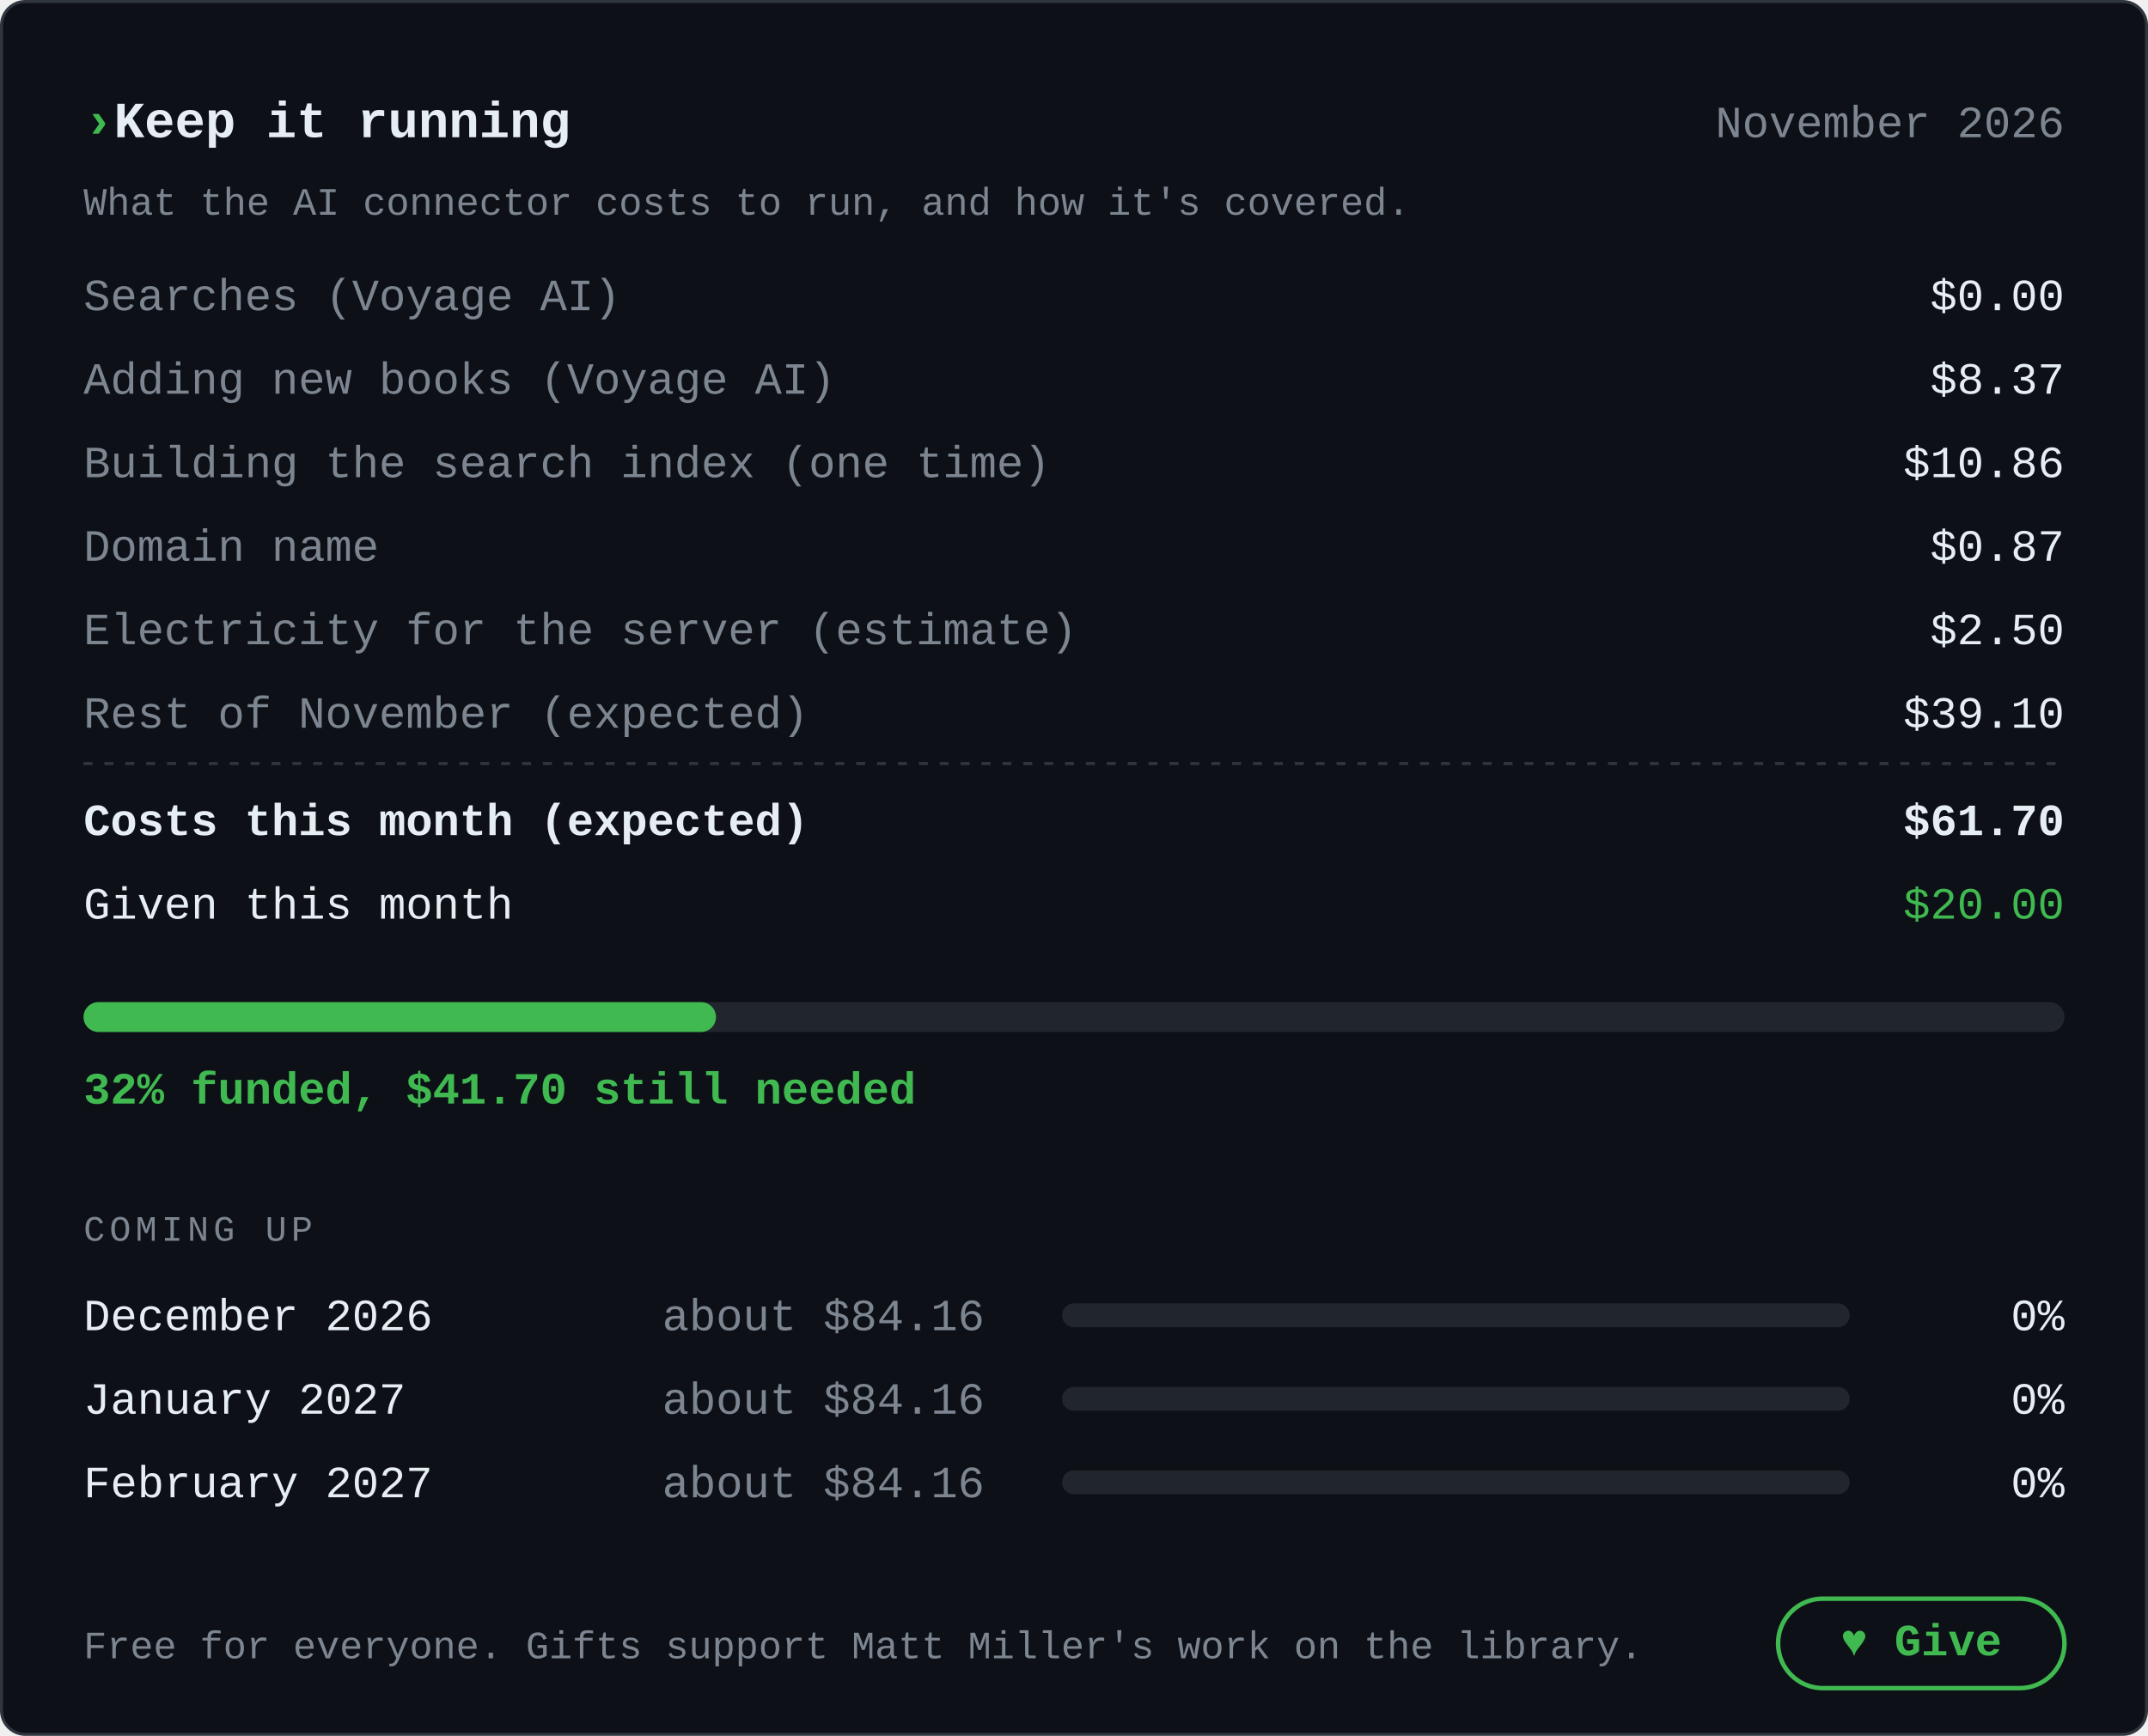
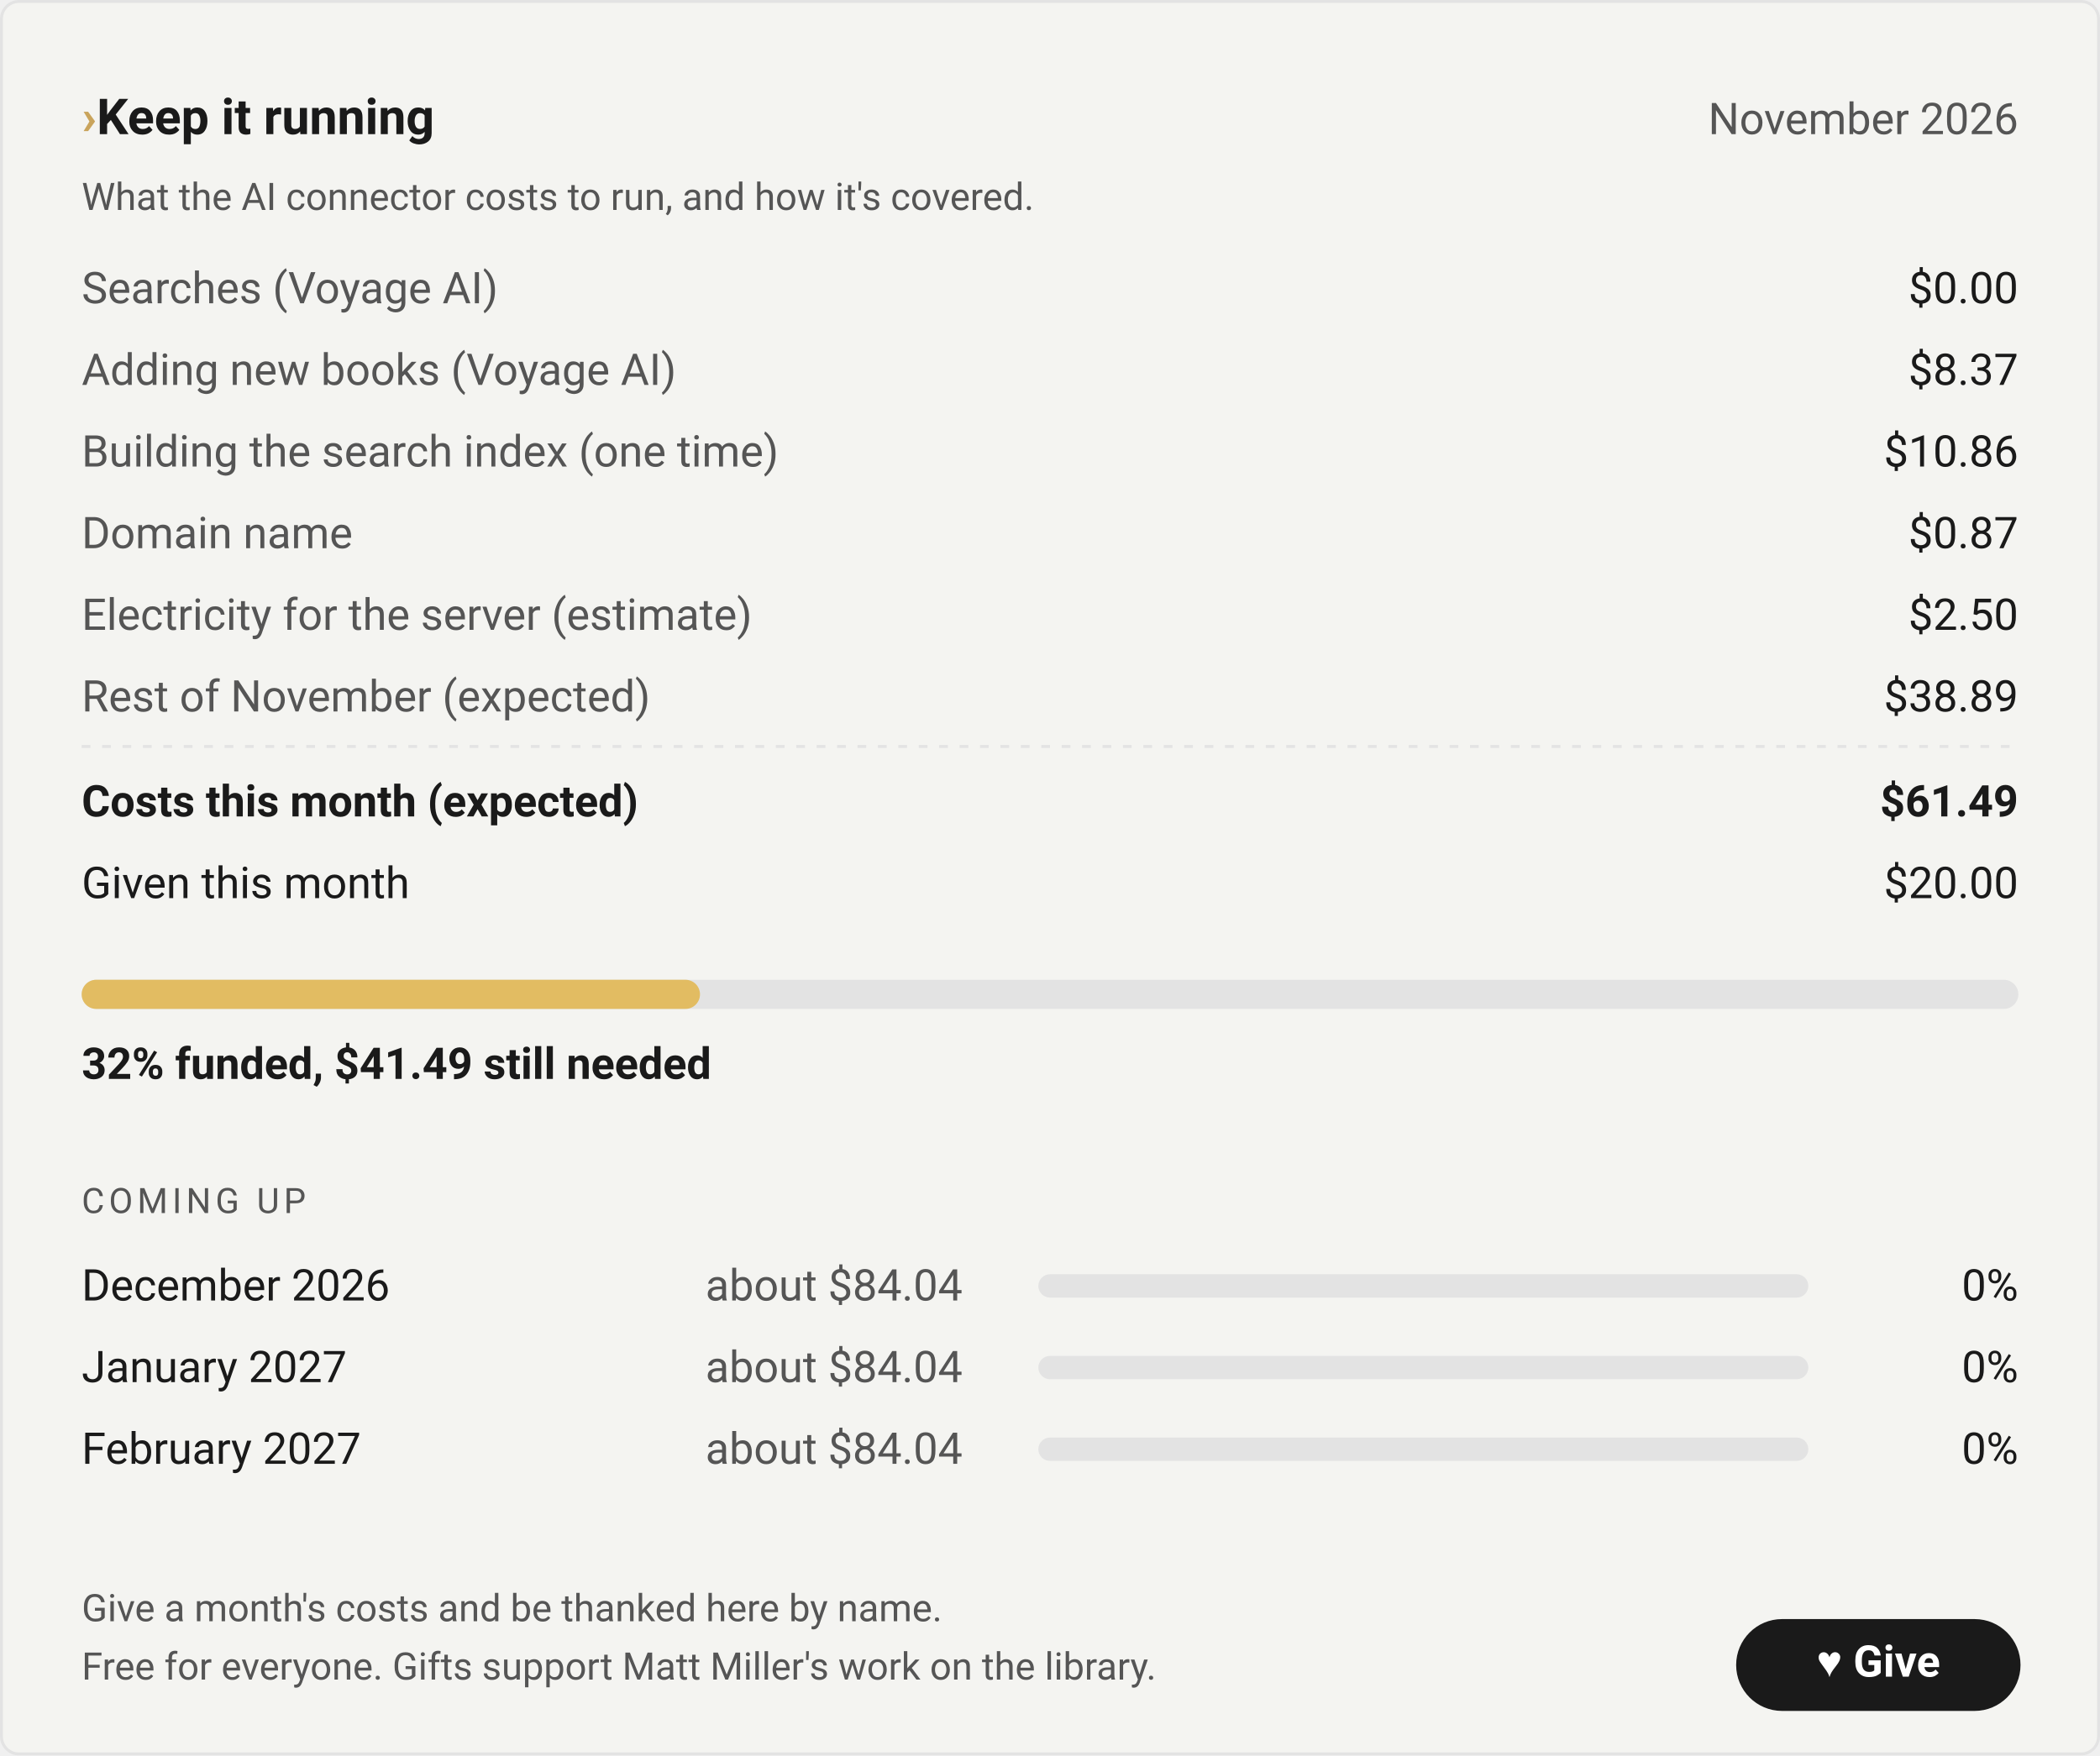
- <svg xmlns="http://www.w3.org/2000/svg" viewBox="0 0 720 582" width="720" height="582" role="img" aria-label="Keep it running, November 2026: costs $61.70, given $20.00, 32% funded, $41.70 still needed. Coming up: December 2026 about $84.16, 0% funded; January 2027 about $84.16, 0% funded; February 2027 about $84.16, 0% funded.">
+ <svg xmlns="http://www.w3.org/2000/svg" viewBox="0 0 720 602" width="720" height="602" role="img" aria-label="Keep it running, November 2026: costs $61.49, given $20.00, 32% funded, $41.49 still needed. Coming up: December 2026 about $84.04, 0% funded; January 2027 about $84.04, 0% funded; February 2027 about $84.04, 0% funded.">
  <style>
-     text { font-family: ui-monospace, SFMono-Regular, 'SF Mono', Menlo, Consolas, 'Liberation Mono', monospace; font-size: 15px; fill: #e6edf3; }
-     .prompt { fill: #3fb950; }
+     text { font-family: system-ui, -apple-system, 'Segoe UI', Roboto, 'Helvetica Neue', Arial, sans-serif; font-size: 15px; }
    .head { font-size: 17px; font-weight: 600; }
-     .month, .note, .item-n, .label { fill: #7d8590; }
    .note { font-size: 13px; }
    .label { font-size: 12px; letter-spacing: 1.5px; }
-     .total { font-weight: 600; }
-     .given-a, .status { fill: #3fb950; }
-     .status { font-weight: 600; }
+     .total, .status { font-weight: 600; }
    .amount { text-anchor: end; }
-     .rule { stroke: #30363d; stroke-dasharray: 3 4; }
-     .track { fill: #21262d; }
-     .bar { fill: #3fb950; }
-     .pill { fill: none; stroke: #3fb950; stroke-width: 1.5; }
-     .give { text-anchor: middle; font-weight: 600; fill: #3fb950; }
+     .rule { stroke-dasharray: 3 4; }
+     .pill { stroke-width: 1.5; }
+     .give { text-anchor: middle; font-weight: 600; }
+     text { fill: #1a1a1a; }
+     .card { fill: #f4f4f1; stroke: #e3e3e3; }
+     .prompt { fill: #c9a45c; }
+     .month, .note, .item-n, .label { fill: #555555; }
+     .given-a, .status { fill: #1a1a1a; }
+     .rule { stroke: #e3e3e3; }
+     .track { fill: #e3e3e3; }
+     .bar { fill: #e2bc62; }
+     .pill { fill: #1a1a1a; stroke: #1a1a1a; }
+     .give { fill: #ffffff; }
+     @media (prefers-color-scheme: dark) {
+     text { fill: #f7f7f4; }
+     .card { fill: #1e1f23; stroke: #36373c; }
+     .prompt { fill: #e2bc62; }
+     .month, .note, .item-n, .label { fill: #c2c2bb; }
+     .given-a, .status { fill: #f7f7f4; }
+     .rule { stroke: #36373c; }
+     .track { fill: #36373c; }
+     .bar { fill: #e2bc62; }
+     .pill { fill: #f7f7f4; stroke: #f7f7f4; }
+     .give { fill: #121315; }
+     }
  </style>
-   <rect x="0.5" y="0.5" width="719" height="581" rx="8" fill="#0d1117" stroke="#30363d" />
+   <rect x="0.5" y="0.5" width="719" height="601" rx="6" class="card" />
  <text x="28" y="46" class="head">
    <tspan class="prompt">› </tspan>Keep it running</text>
  <text x="692" y="46" class="month amount">November 2026</text>
  <text x="28" y="72" class="note">What the AI connector costs to run, and how it's covered.</text>
  <text x="28" y="104" class="item-n">Searches (Voyage AI)</text>
  <text x="692" y="104" class="amount">$0.00</text>
  <text x="28" y="132" class="item-n">Adding new books (Voyage AI)</text>
  <text x="692" y="132" class="amount">$8.37</text>
  <text x="28" y="160" class="item-n">Building the search index (one time)</text>
  <text x="692" y="160" class="amount">$10.86</text>
  <text x="28" y="188" class="item-n">Domain name</text>
  <text x="692" y="188" class="amount">$0.87</text>
  <text x="28" y="216" class="item-n">Electricity for the server (estimate)</text>
  <text x="692" y="216" class="amount">$2.50</text>
  <text x="28" y="244" class="item-n">Rest of November (expected)</text>
-   <text x="692" y="244" class="amount">$39.10</text>
+   <text x="692" y="244" class="amount">$38.89</text>
  <line x1="28" y1="256" x2="692" y2="256" class="rule" />
  <text x="28" y="280" class="total">Costs this month (expected)</text>
-   <text x="692" y="280" class="amount total">$61.70</text>
+   <text x="692" y="280" class="amount total">$61.49</text>
  <text x="28" y="308">Given this month</text>
  <text x="692" y="308" class="amount given-a">$20.00</text>
  <rect x="28" y="336" width="664" height="10" rx="5" class="track" />
  <rect x="28" y="336" width="212" height="10" rx="5" class="bar" />
-   <text x="28" y="370" class="status">32% funded, $41.70 still needed</text>
+   <text x="28" y="370" class="status">32% funded, $41.49 still needed</text>
  <text x="28" y="416" class="label">COMING UP</text>
  <text x="28" y="446">December 2026</text>
-   <text x="330" y="446" class="amount item-n">about $84.16</text>
+   <text x="330" y="446" class="amount item-n">about $84.04</text>
  <rect x="356" y="437" width="264" height="8" rx="4" class="track" />
  <text x="692" y="446" class="amount">0%</text>
  <text x="28" y="474">January 2027</text>
-   <text x="330" y="474" class="amount item-n">about $84.16</text>
+   <text x="330" y="474" class="amount item-n">about $84.04</text>
  <rect x="356" y="465" width="264" height="8" rx="4" class="track" />
  <text x="692" y="474" class="amount">0%</text>
  <text x="28" y="502">February 2027</text>
-   <text x="330" y="502" class="amount item-n">about $84.16</text>
+   <text x="330" y="502" class="amount item-n">about $84.04</text>
  <rect x="356" y="493" width="264" height="8" rx="4" class="track" />
  <text x="692" y="502" class="amount">0%</text>
-   <text x="28" y="556" class="note">Free for everyone. Gifts support Matt Miller's work on the library.</text>
-   <rect x="596" y="536" width="96" height="30" rx="15" class="pill" />
-   <text x="644" y="555" class="give">♥ Give</text>
+   <text x="28" y="556" class="note">Give a month's costs and be thanked here by name.</text>
+   <text x="28" y="576" class="note">Free for everyone. Gifts support Matt Miller's work on the library.</text>
+   <rect x="596" y="556" width="96" height="30" rx="15" class="pill" />
+   <text x="644" y="575" class="give">♥ Give</text>
</svg>
